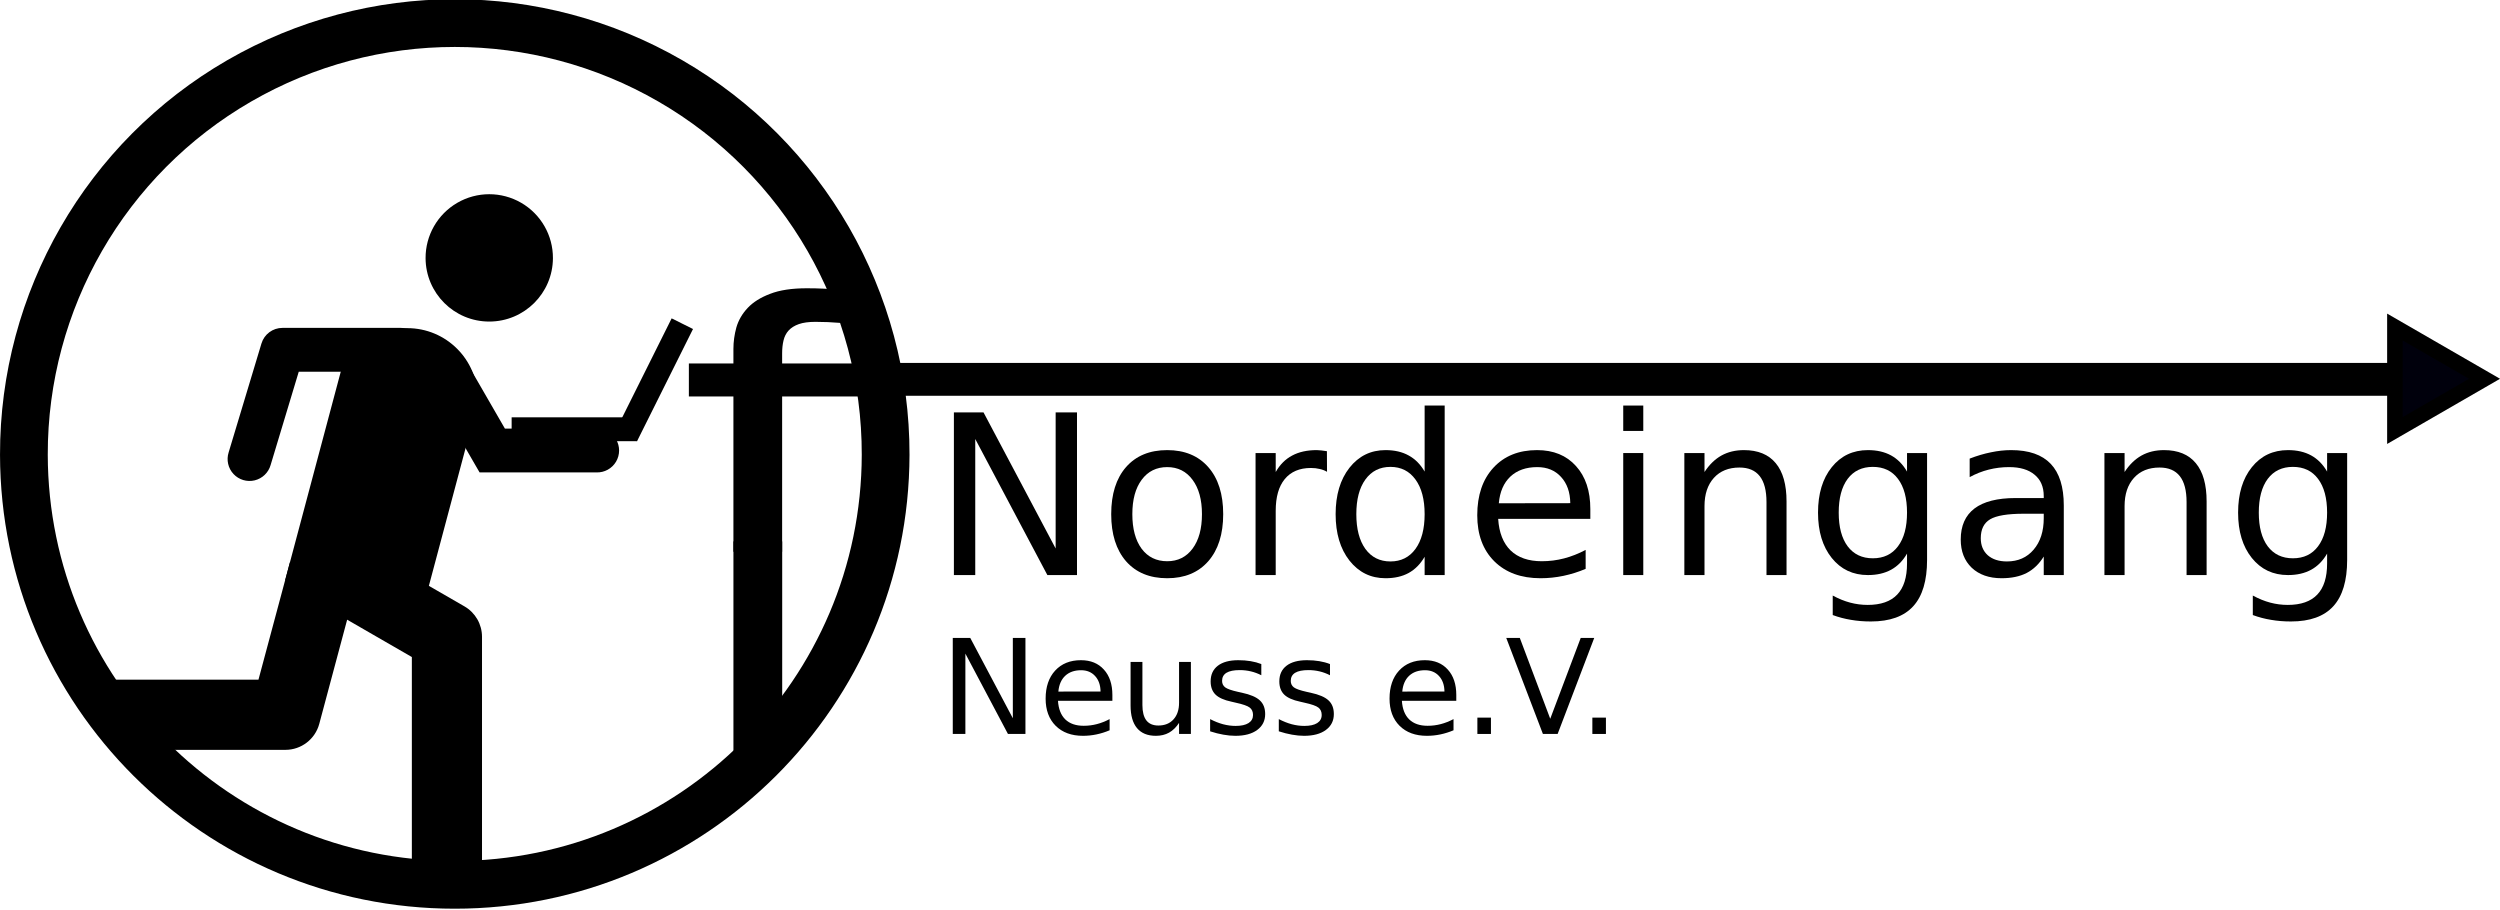
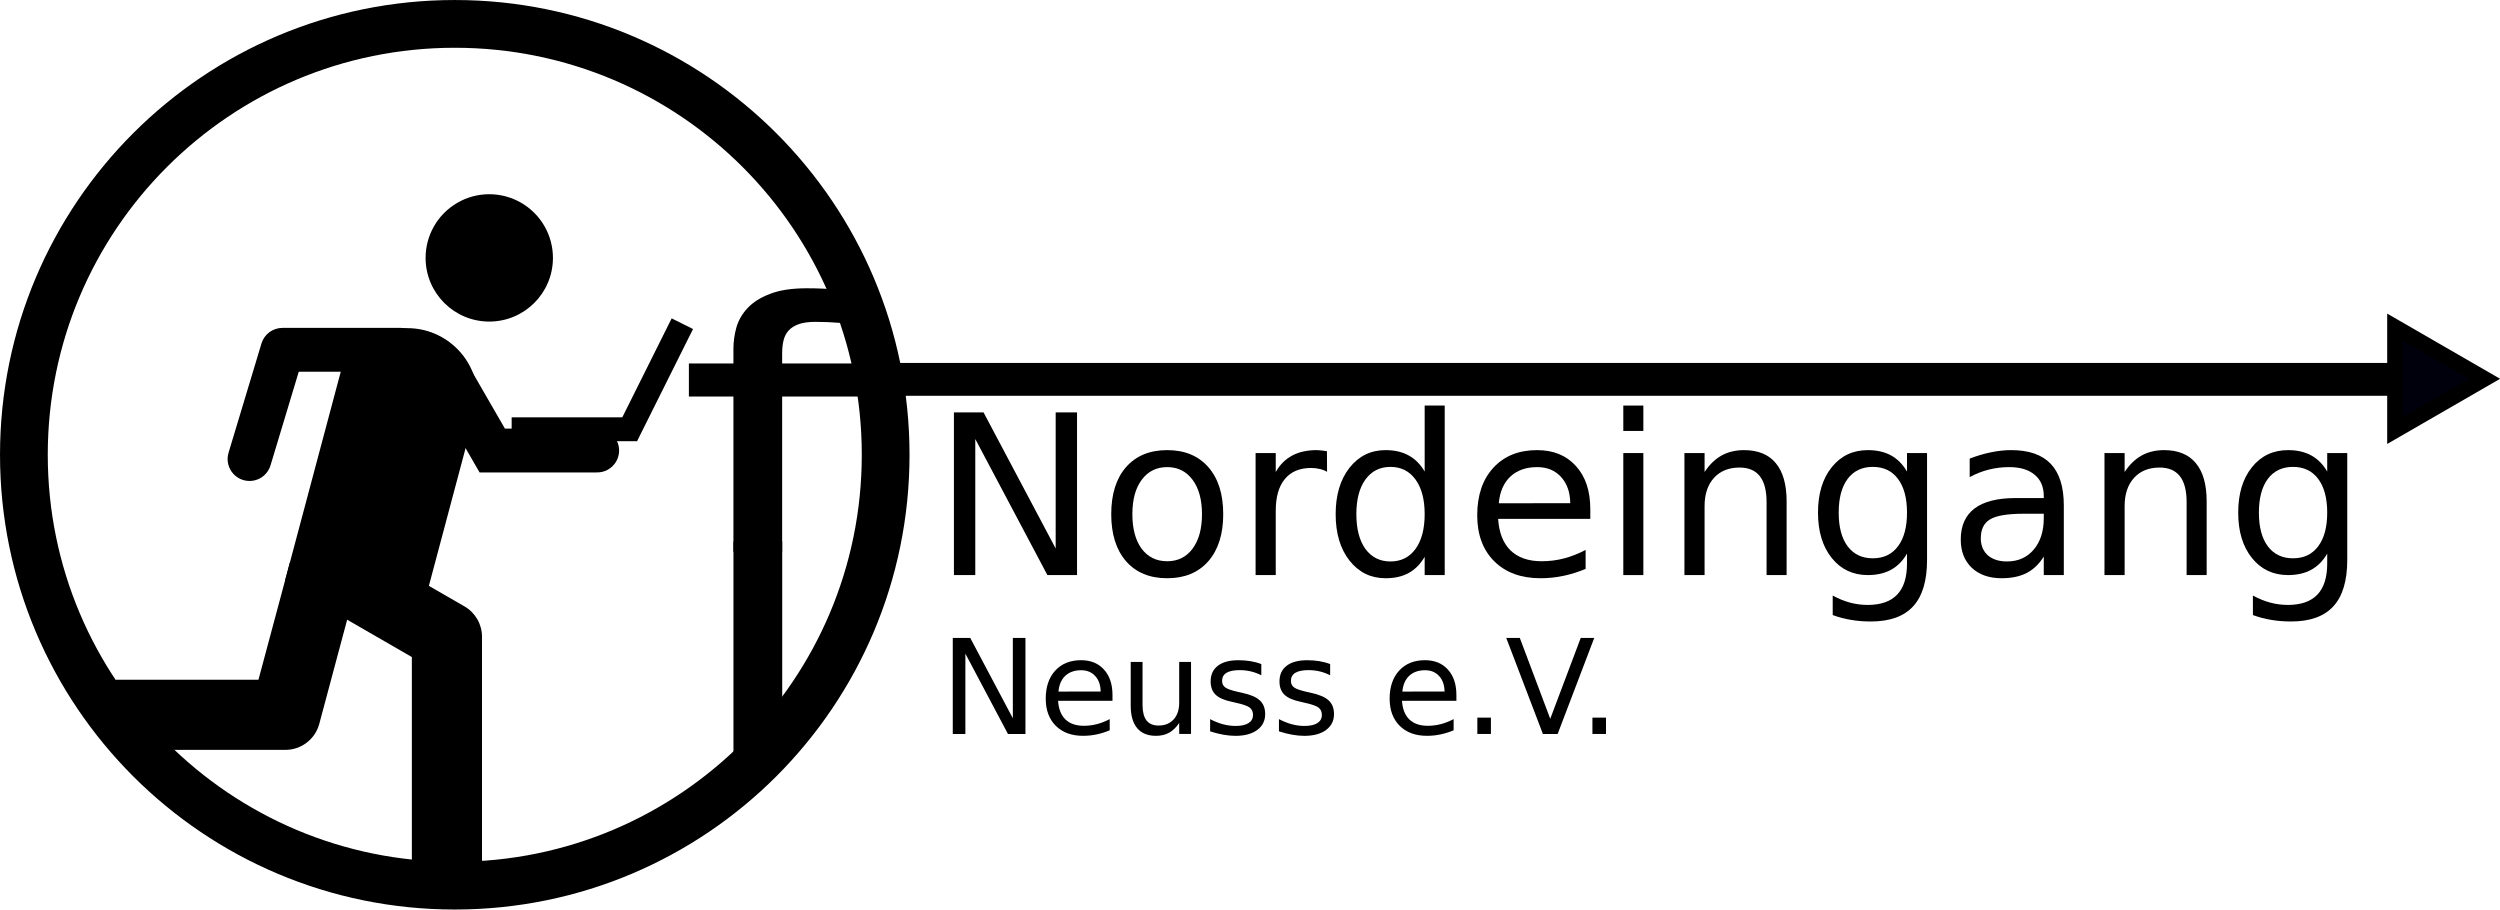
- <svg xmlns="http://www.w3.org/2000/svg" version="1.2" width="1613.537" height="587" id="svg2">
-   <defs id="defs4">
-     <marker refX="0" refY="0" orient="auto" id="TriangleOutL" style="overflow:visible">
-       <path d="m 5.77,0 -8.65,5 0,-10 8.65,5 z" transform="scale(0.8,0.8)" id="path3922" style="fill-rule:evenodd;stroke:#000000;stroke-width:1pt;marker-start:none" />
-     </marker>
-     <marker refX="0" refY="0" orient="auto" id="Torso" style="overflow:visible">
-       <g transform="scale(0.7,0.7)" id="g3992">
-         <path d="m -4.779,-3.24 c 2.35,0.366 5.3,1.938 5.037,3.627 C -0.005,2.078 -2.213,2.618 -4.563,2.252 -6.913,1.886 -8.521,0.752 -8.258,-0.938 -7.995,-2.628 -7.13,-3.605 -4.779,-3.24 z" id="path3994" style="fill:none;stroke:#000000;stroke-width:1.25;marker-start:none;marker-mid:none;marker-end:none" />
-         <path d="M 4.46,0.089 C -2.556,-4.378 5.225,-3.906 -0.848,-8.72" id="path3996" style="fill:none;stroke:#000000;stroke-width:1pt;marker-end:none" />
-         <path d="M 4.93,0.058 C -1.387,1.749 1.803,5.478 -4.945,7.546" id="path3998" style="fill:none;stroke:#000000;stroke-width:1pt;marker-start:none;marker-end:none" />
-         <rect width="2.637" height="2.761" x="-10.392" y="-1.741" transform="matrix(0.527536,-0.849533,0.887668,0.460484,0,0)" id="rect4000" style="fill-rule:evenodd;stroke-width:1pt;marker-end:none" />
-         <rect width="2.733" height="2.861" x="4.959" y="-7.963" transform="matrix(0.671205,-0.741272,0.790802,0.612072,0,0)" id="rect4002" style="fill-rule:evenodd;stroke-width:1pt;marker-end:none" />
-         <path d="m 16.78,-28.685 a 0.607,0.607 0 1 1 -1.215,0 0.607,0.607 0 1 1 1.215,0 z" transform="matrix(0,-1.109517,1.109517,0,25.96648,19.71619)" id="path4004" style="fill:#ff0000;fill-opacity:0.75;fill-rule:evenodd;stroke:#000000;stroke-width:1pt;marker-start:none;marker-end:none" />
-         <path d="m 16.78,-28.685 a 0.607,0.607 0 1 1 -1.215,0 0.607,0.607 0 1 1 1.215,0 z" transform="matrix(0,-1.109517,1.109517,0,26.8245,16.99126)" id="path4006" style="fill:#ff0000;fill-opacity:0.75;fill-rule:evenodd;stroke:#000000;stroke-width:1pt;marker-start:none;marker-end:none" />
-       </g>
-     </marker>
-     <marker refX="0" refY="0" orient="auto" id="SemiCircleOut" style="overflow:visible">
-       <path d="m -2.5,-0.809 c 0,2.76 -2.24,5 -5,5 l 0,-10 c 2.76,0 5,2.24 5,5 z" transform="matrix(0.6,0,0,0.6,4.275296,0.4580676)" id="path3961" style="fill-rule:evenodd;stroke:#000000;stroke-width:1pt;marker-start:none;marker-end:none" />
-     </marker>
-     <marker refX="0" refY="0" orient="auto" id="TriangleOutS" style="overflow:visible">
-       <path d="m 5.77,0 -8.65,5 0,-10 8.65,5 z" transform="scale(0.2,0.2)" id="path3928" style="fill-rule:evenodd;stroke:#000000;stroke-width:1pt;marker-start:none" />
-     </marker>
-     <marker refX="0" refY="0" orient="auto" id="TriangleOutM" style="overflow:visible">
-       <path d="m 5.77,0 -8.65,5 0,-10 8.65,5 z" transform="scale(0.4,0.4)" id="path3925" style="fill-rule:evenodd;stroke:#000000;stroke-width:1pt;marker-start:none" />
-     </marker>
-     <marker refX="0" refY="0" orient="auto" id="Arrow1Send" style="overflow:visible">
-       <path d="M 0,0 5,-5 -12.5,0 5,5 0,0 z" transform="matrix(-0.2,0,0,-0.2,-1.2,0)" id="path3794" style="fill-rule:evenodd;stroke:#000000;stroke-width:1pt;marker-start:none" />
-     </marker>
-     <marker refX="0" refY="0" orient="auto" id="DiamondLend" style="overflow:visible">
-       <path d="M 0,-7.071 -7.071,0 0,7.071 7.071,0 0,-7.071 z" transform="matrix(0.8,0,0,0.8,-5.6,0)" id="path3877" style="fill-rule:evenodd;stroke:#000000;stroke-width:1pt;marker-start:none" />
-     </marker>
-     <marker refX="0" refY="0" orient="auto" id="Arrow2Lend" style="overflow:visible">
-       <path d="M 8.719,4.034 -2.207,0.016 8.719,-4.002 c -1.745,2.372 -1.735,5.617 -6e-7,8.035 z" transform="matrix(-1.1,0,0,-1.1,-1.1,0)" id="path3800" style="font-size:12px;fill-rule:evenodd;stroke-width:0.625;stroke-linejoin:round" />
-     </marker>
-     <marker refX="0" refY="0" orient="auto" id="Arrow1Mend" style="overflow:visible">
-       <path d="M 0,0 5,-5 -12.5,0 5,5 0,0 z" transform="matrix(-0.4,0,0,-0.4,-4,0)" id="path3788" style="fill-rule:evenodd;stroke:#000000;stroke-width:1pt;marker-start:none" />
-     </marker>
-     <marker refX="0" refY="0" orient="auto" id="Arrow2Send" style="overflow:visible">
-       <path d="M 8.719,4.034 -2.207,0.016 8.719,-4.002 c -1.745,2.372 -1.735,5.617 -6e-7,8.035 z" transform="matrix(-0.3,0,0,-0.3,0.69,0)" id="path3812" style="font-size:12px;fill-rule:evenodd;stroke-width:0.625;stroke-linejoin:round" />
-     </marker>
-     <marker refX="0" refY="0" orient="auto" id="Arrow2Mend" style="overflow:visible">
-       <path d="M 8.719,4.034 -2.207,0.016 8.719,-4.002 c -1.745,2.372 -1.735,5.617 -6e-7,8.035 z" transform="scale(-0.6,-0.6)" id="path3806" style="font-size:12px;fill-rule:evenodd;stroke-width:0.625;stroke-linejoin:round" />
-     </marker>
-     <marker refX="0" refY="0" orient="auto" id="CurvyCross" style="overflow:visible">
-       <g transform="scale(0.6,0.6)" id="g3970">
-         <path d="m 4.625,-5.046 c -2.76,0 -5,2.24 -5,5 0,2.76 2.24,5 5,5" id="path3972" style="fill:none;stroke:#000000;stroke-width:1pt;marker-start:none;marker-end:none" />
-         <path d="m -5.413,-5.046 c 2.76,0 5,2.24 5,5 0,2.76 -2.24,5 -5,5" id="path3974" style="fill:none;stroke:#000000;stroke-width:1pt;marker-start:none;marker-end:none" />
-       </g>
-     </marker>
-     <marker refX="0" refY="0" orient="auto" id="Scissors" style="overflow:visible">
-       <path d="M 9.09,-3.606 C 8.12,-4.777 6.37,-4.736 5.062,-4.233 l -8.212,3.078 c -2.388,-1.307 -4.748,-0.933 -4.748,-1.569 0,-0.497 0.457,-0.388 0.388,-1.683 -0.066,-1.243 -1.364,-2.163 -2.59,-2.082 -1.227,-0.007 -2.499,0.933 -2.51,2.23 -0.091,1.306 1.007,2.52 2.307,2.605 1.522,0.227 4.218,-0.696 5.483,1.571 -0.942,1.738 -2.614,1.743 -4.126,1.656 -1.255,-0.072 -2.762,0.287 -3.361,1.521 -0.578,1.182 -0.011,2.865 1.317,3.226 1.34,0.492 3.181,-0.13 3.499,-1.671 0.246,-1.188 -0.595,-1.746 -0.273,-2.177 0.244,-0.325 1.791,-0.137 4.547,-1.375 L 5.676,4.233 C 6.8,4.547 8.173,4.536 9.168,3.431 L -0.052,-0.054 9.09,-3.606 z m -18.308,-1.901 c 1.295,0.723 1.189,2.684 -0.156,3.063 -1.217,0.424 -2.771,-0.759 -2.383,-2.077 0.227,-1.082 1.653,-1.481 2.54,-0.986 z m 0.056,8.017 c 1.351,0.499 1.121,2.784 -0.252,3.092 -0.911,0.316 -2.214,-0.139 -2.306,-1.212 -0.178,-1.305 1.356,-2.484 2.558,-1.879 z" id="schere" style="marker-start:none" />
-     </marker>
-     <marker refX="0" refY="0" orient="auto" id="DotL" style="overflow:visible">
-       <path d="m -2.5,-1 c 0,2.76 -2.24,5 -5,5 -2.76,0 -5,-2.24 -5,-5 0,-2.76 2.24,-5 5,-5 2.76,0 5,2.24 5,5 z" transform="matrix(0.8,0,0,0.8,5.92,0.8)" id="path3841" style="fill-rule:evenodd;stroke:#000000;stroke-width:1pt;marker-start:none;marker-end:none" />
-     </marker>
-     <marker refX="0" refY="0" orient="auto" id="Arrow1Lend" style="overflow:visible">
-       <path d="M 0,0 5,-5 -12.5,0 5,5 0,0 z" transform="matrix(-0.8,0,0,-0.8,-10,0)" id="path3782" style="fill-rule:evenodd;stroke:#000000;stroke-width:1pt;marker-start:none" />
-     </marker>
-     <marker refX="0" refY="0" orient="auto" id="Tail" style="overflow:visible">
-       <g transform="scale(-1.2,-1.2)" id="g3815">
-         <path d="M -3.805,-3.959 0.544,0" id="path3817" style="fill:none;stroke:#000000;stroke-width:0.8;stroke-linecap:round;marker-start:none;marker-end:none" />
-         <path d="M -1.287,-3.959 3.062,0" id="path3819" style="fill:none;stroke:#000000;stroke-width:0.8;stroke-linecap:round;marker-start:none;marker-end:none" />
-         <path d="M 1.305,-3.959 5.654,0" id="path3821" style="fill:none;stroke:#000000;stroke-width:0.8;stroke-linecap:round;marker-start:none;marker-end:none" />
-         <path d="M -3.805,4.178 0.544,0.22" id="path3823" style="fill:none;stroke:#000000;stroke-width:0.8;stroke-linecap:round;marker-start:none;marker-end:none" />
-         <path d="M -1.287,4.178 3.062,0.22" id="path3825" style="fill:none;stroke:#000000;stroke-width:0.8;stroke-linecap:round;marker-start:none;marker-end:none" />
-         <path d="M 1.305,4.178 5.654,0.22" id="path3827" style="fill:none;stroke:#000000;stroke-width:0.8;stroke-linecap:round;marker-start:none;marker-end:none" />
-       </g>
-     </marker>
-     <marker refX="0" refY="0" orient="auto" id="Arrow1Lstart" style="overflow:visible">
-       <path d="M 0,0 5,-5 -12.5,0 5,5 0,0 z" transform="matrix(0.8,0,0,0.8,10,0)" id="path3779" style="fill-rule:evenodd;stroke:#000000;stroke-width:1pt;marker-start:none" />
-     </marker>
-   </defs>
-   <path d="m -355.25,-376.781 a 0,0 0 0 0 0,0 0,0 0 0 0 0,0 z" id="path5430" style="fill:none;stroke:#000000;stroke-width:0;stroke-linecap:butt;stroke-linejoin:round;stroke-miterlimit:4;stroke-opacity:0.937;stroke-dasharray:none;stroke-dashoffset:0" />
-   <path d="m 571.601,293.514 a 278.091,278.091 0 0 1 -556.181,0 278.091,278.091 0 1 1 556.181,0 z" id="path2985" style="fill:#ff0000;fill-opacity:0;fill-rule:evenodd;stroke:#000000;stroke-width:30.817;stroke-linecap:butt;stroke-linejoin:miter;stroke-miterlimit:4;stroke-opacity:1;stroke-dasharray:none;marker-start:none;marker-mid:none;marker-end:none" />
-   <a transform="translate(-31.06013,-125.7864)" id="a3798">
-     <g transform="translate(318.0883,9.17357)" id="flowRoot3787" style="font-size:40px;font-style:normal;font-variant:normal;font-weight:bold;font-stretch:normal;line-height:125%;letter-spacing:0px;word-spacing:0px;fill:#000000;fill-opacity:1;stroke:none;font-family:Liberation Mono;-inkscape-font-specification:Liberation Mono Bold">
-       <path d="m 217.772,372.518 0,100.176 -31.445,0 0,-100.176 -28.75,0 0,-21.338 28.75,0 0,-9.321 c -4e-5,-4.642 0.636,-9.284 1.909,-13.926 1.348,-4.642 3.781,-8.834 7.3,-12.578 3.519,-3.743 8.348,-6.776 14.487,-9.097 6.139,-2.396 14.038,-3.594 23.696,-3.594 7.637,1.7e-4 14.525,0.337 20.664,1.011 6.214,0.674 11.567,1.385 16.06,2.134 l 0,20.664 c -4.717,-0.599 -9.771,-1.085 -15.161,-1.46 -5.316,-0.449 -10.669,-0.674 -16.06,-0.674 -4.343,1.5e-4 -7.899,0.487 -10.669,1.46 -2.77,0.973 -4.979,2.359 -6.626,4.155 -1.572,1.722 -2.658,3.856 -3.257,6.401 -0.599,2.471 -0.899,5.278 -0.898,8.423 l 0,6.401 49.751,0 0,21.338 -49.751,0" id="path3218" style="font-size:230px;font-family:Liberation Mono;-inkscape-font-specification:Liberation Mono Bold" />
+ <svg xmlns="http://www.w3.org/2000/svg" version="1.2" viewBox="0 0 1613.5 587">
+   <defs />
+   <path d="m-355.25-376.78z" stroke-miterlimit="4" stroke-width="0" fill="none" />
+   <path stroke-linejoin="miter" style="marker-end:none;marker-start:none;marker-mid:none;" d="m571.6,293.51a278.09,278.09,0,0,1,-556.18,0,278.09,278.09,0,1,1,556.18,0z" fill-opacity="0" stroke="#000" stroke-linecap="butt" stroke-miterlimit="4" stroke-dasharray="none" stroke-width="30.817" />
+   <a transform="translate(-31.06013,-125.7864)">
+     <g style="letter-spacing:0px;word-spacing:0px;" font-weight="bold" transform="translate(318.0883,9.17357)" font-stretch="normal" line-height="125%" font-size="40px" font-variant="normal" font-family="Liberation Mono" font-style="normal" fill="#000">
+       <path d="m217.77,372.52,0,100.18-31.445,0,0-100.18-28.75,0,0-21.338,28.75,0,0-9.321c-0-4.642,0.636-9.284,1.909-13.926,1.348-4.642,3.781-8.835,7.3-12.578,3.519-3.743,8.348-6.776,14.487-9.097,6.139-2.396,14.038-3.594,23.696-3.594,7.637,0,14.525,0.337,20.664,1.011,6.214,0.674,11.567,1.385,16.06,2.134v20.664c-4.717-0.599-9.771-1.085-15.161-1.46-5.316-0.449-10.669-0.674-16.06-0.674-4.343,0-7.899,0.487-10.669,1.46-2.77,0.973-4.979,2.359-6.626,4.155-1.572,1.722-2.658,3.856-3.257,6.401-0.599,2.471-0.899,5.279-0.898,8.423v6.401h49.751v21.338h-49.751" />
    </g>
  </a>
-   <path d="m 489.106,349.43 0,136.429" id="path3804" style="fill:none;stroke:#000000;stroke-width:31.472;stroke-linecap:butt;stroke-linejoin:miter;stroke-miterlimit:4;stroke-opacity:1;stroke-dasharray:none" />
-   <path d="m 287.156,224.656 a 14.149,14.149 0 0 0 -11.594,21.375 l 29.875,51.812 4.094,7.062 8.156,0 67.25,0 a 14.149,14.149 0 1 0 0,-28.281 l -59.062,0 -25.812,-44.719 a 14.149,14.149 0 0 0 -12.906,-7.25 z" id="path4894" style="font-size:medium;font-style:normal;font-variant:normal;font-weight:normal;font-stretch:normal;text-indent:0;text-align:start;text-decoration:none;line-height:normal;letter-spacing:normal;word-spacing:normal;text-transform:none;direction:ltr;block-progression:tb;writing-mode:lr-tb;text-anchor:start;baseline-shift:baseline;color:#000000;fill:#000000;fill-opacity:1;stroke:none;stroke-width:28.296;marker:none;visibility:visible;display:inline;overflow:visible;enable-background:accumulate;font-family:Sans;-inkscape-font-specification:Sans" />
-   <path d="M 182.312,211.625 A 14.149,14.149 0 0 0 168.75,221.688 L 147.562,292 a 14.149,14.149 0 1 0 27.094,8.156 l 18.156,-60.219 65.781,0 a 14.156,14.156 0 0 0 0,-28.312 l -76.281,0 z" id="path4896" style="font-size:medium;font-style:normal;font-variant:normal;font-weight:normal;font-stretch:normal;text-indent:0;text-align:start;text-decoration:none;line-height:normal;letter-spacing:normal;word-spacing:normal;text-transform:none;direction:ltr;block-progression:tb;writing-mode:lr-tb;text-anchor:start;baseline-shift:baseline;color:#000000;fill:#000000;fill-opacity:1;stroke:none;stroke-width:28.296;marker:none;visibility:visible;display:inline;overflow:visible;enable-background:accumulate;font-family:Sans;-inkscape-font-specification:Sans" />
-   <path d="m 187.094,363 -5.844,21.844 -14.438,53.844 -69.469,0 -22.625,0 0,45.281 22.625,0 86.844,0 a 22.639,22.639 0 0 0 21.875,-16.781 l 18.906,-70.625 5.875,-21.844 L 187.094,363 z" id="path5406" style="font-size:medium;font-style:normal;font-variant:normal;font-weight:normal;font-stretch:normal;text-indent:0;text-align:start;text-decoration:none;line-height:normal;letter-spacing:normal;word-spacing:normal;text-transform:none;direction:ltr;block-progression:tb;writing-mode:lr-tb;text-anchor:start;baseline-shift:baseline;color:#000000;fill:#000000;fill-opacity:1;stroke:none;stroke-width:45.274;marker:none;visibility:visible;display:inline;overflow:visible;enable-background:accumulate;font-family:Sans;-inkscape-font-specification:Sans" />
-   <path d="m 236.094,354.625 -22.625,39.219 52.344,30.219 0,136.781 45.281,0 0,-149.844 a 22.639,22.639 0 0 0 -11.312,-19.625 l -63.688,-36.75 z" id="path5410" style="font-size:medium;font-style:normal;font-variant:normal;font-weight:normal;font-stretch:normal;text-indent:0;text-align:start;text-decoration:none;line-height:normal;letter-spacing:normal;word-spacing:normal;text-transform:none;direction:ltr;block-progression:tb;writing-mode:lr-tb;text-anchor:start;baseline-shift:baseline;color:#000000;fill:#000000;fill-opacity:1;stroke:none;stroke-width:45.274;marker:none;visibility:visible;display:inline;overflow:visible;enable-background:accumulate;font-family:Sans;-inkscape-font-specification:Sans" />
-   <path d="m 308.36,257.262 a 45.476,45.476 0 0 1 -90.952,0 45.476,45.476 0 1 1 90.952,0 z" id="path5434" style="fill:#000000;fill-opacity:1;fill-rule:nonzero;stroke:none" />
-   <path d="m 220.344,238.344 -36.25,135.969 87.5,23.344 36.25,-136 -87.5,-23.312 z" id="path5438" style="font-size:medium;font-style:normal;font-variant:normal;font-weight:normal;font-stretch:normal;text-indent:0;text-align:start;text-decoration:none;line-height:normal;letter-spacing:normal;word-spacing:normal;text-transform:none;direction:ltr;block-progression:tb;writing-mode:lr-tb;text-anchor:start;baseline-shift:baseline;color:#000000;fill:#000000;fill-opacity:1;stroke:none;stroke-width:90.547;marker:none;visibility:visible;display:inline;overflow:visible;enable-background:accumulate;font-family:Sans;-inkscape-font-specification:Sans" />
-   <path d="m 356.868,166.648 a 41.097,41.097 0 0 1 -82.193,0 41.097,41.097 0 1 1 82.193,0 z" id="path5440" style="fill:#000000;fill-opacity:1;fill-rule:nonzero;stroke:none" />
-   <path d="m 330.219,284.75 0,-7 0,-1.406 0,-7 7,0 66.938,0 7,0 0,7 0,1.406 0,7 -7,0 -66.938,0 -7,0 z" id="rect2998" style="font-size:medium;font-style:normal;font-variant:normal;font-weight:normal;font-stretch:normal;text-indent:0;text-align:start;text-decoration:none;line-height:normal;letter-spacing:normal;word-spacing:normal;text-transform:none;direction:ltr;block-progression:tb;writing-mode:lr-tb;text-anchor:start;baseline-shift:baseline;color:#000000;fill:#000000;fill-opacity:1;stroke:none;stroke-width:13.992;marker:none;visibility:visible;display:inline;overflow:visible;enable-background:accumulate;font-family:Sans;-inkscape-font-specification:Sans" />
-   <path d="m 411.149,284.777 -6.236,-3.111 -1.286,-0.642 -6.264,-3.125 3.125,-6.264 29.878,-59.899 3.125,-6.264 6.264,3.125 1.286,0.642 6.236,3.111 -3.125,6.264 -29.878,59.899 -3.125,6.264 z" id="rect2998-2" style="font-size:medium;font-style:normal;font-variant:normal;font-weight:normal;font-stretch:normal;text-indent:0;text-align:start;text-decoration:none;line-height:normal;letter-spacing:normal;word-spacing:normal;text-transform:none;direction:ltr;block-progression:tb;writing-mode:lr-tb;text-anchor:start;baseline-shift:baseline;color:#000000;fill:#000000;fill-opacity:1;stroke:none;stroke-width:13.992;marker:none;visibility:visible;display:inline;overflow:visible;enable-background:accumulate;font-family:Sans;-inkscape-font-specification:Sans" />
-   <g transform="translate(-36.31817,-193.3141)" id="flowRoot3945" style="font-size:144px;font-style:normal;font-weight:normal;line-height:125%;letter-spacing:0px;word-spacing:0px;fill:#000000;fill-opacity:1;stroke:none;font-family:Sans">
-     <path d="m 651.977,459.493 19.125,0 46.547,87.82 0,-87.82 13.781,0 0,104.977 -19.125,0 -46.547,-87.82 0,87.82 -13.781,0 0,-104.977" id="path3081" />
-     <path d="m 789.648,494.79 c -6.938,7e-5 -12.422,2.719 -16.453,8.156 -4.031,5.391 -6.047,12.797 -6.047,22.219 -2e-5,9.422 1.992,16.852 5.977,22.289 4.031,5.391 9.539,8.086 16.523,8.086 6.891,1e-5 12.351,-2.719 16.383,-8.156 4.031,-5.437 6.047,-12.844 6.047,-22.219 -6e-5,-9.328 -2.016,-16.711 -6.047,-22.148 -4.031,-5.484 -9.492,-8.226 -16.383,-8.227 m 0,-10.969 c 11.25,8e-5 20.086,3.656 26.508,10.969 6.422,7.313 9.633,17.438 9.633,30.375 -8e-5,12.891 -3.211,23.016 -9.633,30.375 -6.422,7.312 -15.258,10.969 -26.508,10.969 -11.297,0 -20.156,-3.656 -26.578,-10.969 -6.375,-7.359 -9.563,-17.484 -9.562,-30.375 -10e-6,-12.937 3.187,-23.062 9.562,-30.375 6.422,-7.312 15.281,-10.969 26.578,-10.969" id="path3083" />
-     <path d="m 892.797,497.813 c -1.453,-0.844 -3.047,-1.453 -4.781,-1.828 -1.688,-0.422 -3.563,-0.633 -5.625,-0.633 -7.313,7e-5 -12.938,2.391 -16.875,7.172 -3.891,4.734 -5.836,11.555 -5.836,20.461 l 0,41.484 -13.008,0 0,-78.75 13.008,0 0,12.234 c 2.719,-4.781 6.258,-8.32 10.617,-10.617 4.359,-2.344 9.656,-3.516 15.891,-3.516 0.891,8e-5 1.875,0.07 2.953,0.211 1.078,0.094 2.273,0.258 3.586,0.492 l 0.07,13.289" id="path3085" />
-     <path d="m 955.797,497.673 0,-42.609 12.938,0 0,109.406 -12.938,0 0,-11.812 c -2.719,4.688 -6.164,8.18 -10.336,10.477 -4.125,2.25 -9.094,3.375 -14.906,3.375 -9.516,0 -17.273,-3.797 -23.273,-11.391 -5.953,-7.594 -8.93,-17.578 -8.93,-29.953 -10e-6,-12.375 2.977,-22.359 8.93,-29.953 6,-7.594 13.758,-11.391 23.273,-11.391 5.812,8e-5 10.781,1.149 14.906,3.445 4.172,2.25 7.617,5.719 10.336,10.406 m -44.086,27.492 c -2e-5,9.516 1.945,16.992 5.836,22.43 3.937,5.391 9.328,8.086 16.172,8.086 6.844,10e-6 12.234,-2.695 16.172,-8.086 3.937,-5.437 5.906,-12.914 5.906,-22.43 -6e-5,-9.516 -1.969,-16.969 -5.906,-22.359 -3.938,-5.437 -9.328,-8.156 -16.172,-8.156 -6.844,7e-5 -12.234,2.719 -16.172,8.156 -3.891,5.391 -5.836,12.844 -5.836,22.359" id="path3087" />
-     <path d="m 1062.742,521.86 0,6.328 -59.484,0 c 0.562,8.906 3.234,15.703 8.016,20.391 4.828,4.641 11.531,6.961 20.109,6.961 4.969,1e-5 9.773,-0.609 14.414,-1.828 4.687,-1.219 9.328,-3.047 13.922,-5.484 l 0,12.234 c -4.641,1.969 -9.399,3.469 -14.274,4.5 -4.875,1.031 -9.82,1.547 -14.836,1.547 -12.563,0 -22.523,-3.656 -29.883,-10.969 -7.313,-7.312 -10.969,-17.203 -10.969,-29.672 -10e-6,-12.891 3.469,-23.109 10.406,-30.656 6.984,-7.594 16.383,-11.391 28.195,-11.391 10.594,8e-5 18.961,3.422 25.102,10.266 6.188,6.797 9.281,16.055 9.281,27.773 m -12.938,-3.797 c -0.094,-7.078 -2.086,-12.726 -5.977,-16.945 -3.844,-4.219 -8.953,-6.328 -15.328,-6.328 -7.219,7e-5 -13.008,2.039 -17.367,6.117 -4.312,4.078 -6.797,9.82 -7.453,17.227 l 46.125,-0.07" id="path3089" />
-     <path d="m 1083.977,485.719 12.938,0 0,78.75 -12.938,0 0,-78.75 m 0,-30.656 12.938,0 0,16.383 -12.938,0 0,-16.383" id="path3091" />
-     <path d="m 1189.375,516.938 0,47.531 -12.938,0 0,-47.109 c -10e-5,-7.453 -1.453,-13.031 -4.359,-16.734 -2.906,-3.703 -7.266,-5.555 -13.078,-5.555 -6.984,7e-5 -12.492,2.227 -16.523,6.68 -4.031,4.453 -6.047,10.523 -6.047,18.211 l 0,44.508 -13.008,0 0,-78.75 13.008,0 0,12.234 c 3.094,-4.734 6.726,-8.273 10.898,-10.617 4.219,-2.344 9.07,-3.516 14.555,-3.516 9.047,8e-5 15.891,2.813 20.531,8.438 4.641,5.578 6.961,13.805 6.961,24.68" id="path3093" />
-     <path d="m 1267.141,524.18 c 0,-9.375 -1.945,-16.641 -5.836,-21.797 -3.844,-5.156 -9.258,-7.734 -16.242,-7.734 -6.938,7e-5 -12.352,2.578 -16.242,7.734 -3.844,5.156 -5.766,12.422 -5.766,21.797 0,9.328 1.922,16.57 5.766,21.727 3.891,5.156 9.305,7.734 16.242,7.734 6.984,2e-5 12.398,-2.578 16.242,-7.734 3.89,-5.156 5.836,-12.398 5.836,-21.727 m 12.938,30.516 c -10e-5,13.406 -2.977,23.367 -8.93,29.883 -5.953,6.562 -15.07,9.844 -27.352,9.844 -4.547,-3e-5 -8.836,-0.352 -12.867,-1.055 -4.031,-0.656 -7.945,-1.688 -11.742,-3.094 l 0,-12.586 c 3.797,2.062 7.547,3.586 11.25,4.57 3.703,0.984 7.476,1.477 11.32,1.477 8.484,-2e-5 14.836,-2.227 19.055,-6.68 4.219,-4.406 6.328,-11.086 6.328,-20.039 l 0,-6.398 c -2.672,4.641 -6.094,8.109 -10.266,10.406 -4.172,2.297 -9.164,3.445 -14.977,3.445 -9.656,0 -17.438,-3.68 -23.344,-11.039 -5.906,-7.359 -8.859,-17.109 -8.859,-29.25 0,-12.187 2.953,-21.961 8.859,-29.32 5.906,-7.359 13.688,-11.039 23.344,-11.039 5.812,8e-5 10.805,1.149 14.977,3.445 4.172,2.297 7.594,5.766 10.266,10.406 l 0,-11.953 12.938,0 0,68.977" id="path3095" />
-     <path d="m 1342.516,524.883 c -10.453,4e-5 -17.695,1.195 -21.727,3.586 -4.031,2.391 -6.047,6.469 -6.047,12.234 0,4.594 1.5,8.25 4.5,10.969 3.047,2.672 7.172,4.008 12.375,4.008 7.172,10e-6 12.914,-2.531 17.227,-7.594 4.359,-5.109 6.539,-11.883 6.539,-20.32 l 0,-2.883 -12.867,0 m 25.805,-5.344 0,44.93 -12.938,0 0,-11.953 c -2.953,4.781 -6.633,8.32 -11.039,10.617 -4.406,2.25 -9.797,3.375 -16.172,3.375 -8.063,0 -14.484,-2.25 -19.266,-6.75 -4.734,-4.547 -7.102,-10.617 -7.102,-18.211 0,-8.859 2.953,-15.539 8.859,-20.039 5.953,-4.5 14.812,-6.75 26.578,-6.75 l 18.141,0 0,-1.266 c 0,-5.953 -1.969,-10.547 -5.906,-13.781 -3.891,-3.281 -9.375,-4.922 -16.453,-4.922 -4.5,7e-5 -8.883,0.539 -13.148,1.617 -4.266,1.078 -8.367,2.695 -12.305,4.852 l 0,-11.953 c 4.734,-1.828 9.328,-3.187 13.781,-4.078 4.453,-0.937 8.789,-1.406 13.008,-1.406 11.39,8e-5 19.898,2.953 25.523,8.859 5.625,5.906 8.437,14.859 8.438,26.859" id="path3097" />
-     <path d="m 1460.5,516.938 0,47.531 -12.938,0 0,-47.109 c -10e-5,-7.453 -1.453,-13.031 -4.359,-16.734 -2.906,-3.703 -7.266,-5.555 -13.078,-5.555 -6.984,7e-5 -12.492,2.227 -16.523,6.68 -4.031,4.453 -6.047,10.523 -6.047,18.211 l 0,44.508 -13.008,0 0,-78.75 13.008,0 0,12.234 c 3.094,-4.734 6.726,-8.273 10.898,-10.617 4.219,-2.344 9.07,-3.516 14.555,-3.516 9.047,8e-5 15.891,2.813 20.531,8.438 4.641,5.578 6.961,13.805 6.961,24.68" id="path3099" />
-     <path d="m 1538.266,524.18 c 0,-9.375 -1.945,-16.641 -5.836,-21.797 -3.844,-5.156 -9.258,-7.734 -16.242,-7.734 -6.938,7e-5 -12.352,2.578 -16.242,7.734 -3.844,5.156 -5.766,12.422 -5.766,21.797 0,9.328 1.922,16.57 5.766,21.727 3.891,5.156 9.305,7.734 16.242,7.734 6.984,2e-5 12.398,-2.578 16.242,-7.734 3.89,-5.156 5.836,-12.398 5.836,-21.727 m 12.938,30.516 c -10e-5,13.406 -2.977,23.367 -8.93,29.883 -5.953,6.562 -15.07,9.844 -27.352,9.844 -4.547,-3e-5 -8.836,-0.352 -12.867,-1.055 -4.031,-0.656 -7.945,-1.688 -11.742,-3.094 l 0,-12.586 c 3.797,2.062 7.547,3.586 11.25,4.57 3.703,0.984 7.476,1.477 11.32,1.477 8.484,-2e-5 14.836,-2.227 19.055,-6.68 4.219,-4.406 6.328,-11.086 6.328,-20.039 l 0,-6.398 c -2.672,4.641 -6.094,8.109 -10.266,10.406 -4.172,2.297 -9.164,3.445 -14.977,3.445 -9.656,0 -17.438,-3.68 -23.344,-11.039 -5.906,-7.359 -8.859,-17.109 -8.859,-29.25 0,-12.187 2.953,-21.961 8.859,-29.32 5.906,-7.359 13.688,-11.039 23.344,-11.039 5.812,8e-5 10.805,1.149 14.977,3.445 4.172,2.297 7.594,5.766 10.266,10.406 l 0,-11.953 12.938,0 0,68.977" id="path3101" />
+   <path stroke-linejoin="miter" d="m489.11,349.43,0,136.43" stroke="#000" stroke-linecap="butt" stroke-miterlimit="4" stroke-dasharray="none" stroke-width="31.472" fill="none" />
+   <path style="baseline-shift:baseline;block-progression:tb;color:#000000;direction:ltr;text-indent:0;text-align:start;enable-background:accumulate;text-transform:none;" fill="#000" d="m287.16,224.66a14.149,14.149,0,0,0,-11.594,21.375l29.875,51.812,4.094,7.062h8.156,67.25a14.149,14.149,0,1,0,0,-28.281h-59.062l-25.812-44.719a14.149,14.149,0,0,0,-12.906,-7.25z" />
+   <path style="baseline-shift:baseline;block-progression:tb;color:#000000;direction:ltr;text-indent:0;text-align:start;enable-background:accumulate;text-transform:none;" fill="#000" d="M182.31,211.62a14.149,14.149,0,0,0,-13.56,10.07l-21.19,70.31a14.149,14.149,0,1,0,27.094,8.156l18.156-60.219h65.781a14.156,14.156,0,0,0,0,-28.312h-76.281z" />
+   <path style="baseline-shift:baseline;block-progression:tb;color:#000000;direction:ltr;text-indent:0;text-align:start;enable-background:accumulate;text-transform:none;" fill="#000" d="m187.09,363-5.844,21.844-14.438,53.844-69.469,0-22.625,0,0,45.281,22.625,0,86.844,0a22.639,22.639,0,0,0,21.875,-16.781l18.906-70.625,5.875-21.844-43.75-11.72z" />
+   <path style="baseline-shift:baseline;block-progression:tb;color:#000000;direction:ltr;text-indent:0;text-align:start;enable-background:accumulate;text-transform:none;" fill="#000" d="m236.09,354.62-22.625,39.219,52.344,30.219,0,136.78,45.281,0,0-149.84a22.639,22.639,0,0,0,-11.312,-19.625l-63.688-36.75z" />
+   <path fill-rule="nonzero" fill="#000" d="m308.36,257.26a45.476,45.476,0,0,1,-90.952,0,45.476,45.476,0,1,1,90.952,0z" />
+   <path style="baseline-shift:baseline;block-progression:tb;color:#000000;direction:ltr;text-indent:0;text-align:start;enable-background:accumulate;text-transform:none;" fill="#000" d="m220.34,238.34-36.25,135.97,87.5,23.344,36.25-136-87.5-23.312z" />
+   <path fill-rule="nonzero" fill="#000" d="m356.87,166.65a41.097,41.097,0,0,1,-82.193,0,41.097,41.097,0,1,1,82.193,0z" />
+   <path style="baseline-shift:baseline;block-progression:tb;color:#000000;direction:ltr;text-indent:0;text-align:start;enable-background:accumulate;text-transform:none;" fill="#000" d="m330.22,284.75,0-7,0-1.406,0-7,7,0,66.938,0,7,0,0,7,0,1.406,0,7-7,0-66.938,0-7,0z" />
+   <path style="baseline-shift:baseline;block-progression:tb;color:#000000;direction:ltr;text-indent:0;text-align:start;enable-background:accumulate;text-transform:none;" fill="#000" d="m411.15,284.78-6.236-3.111-1.286-0.642-6.264-3.124,3.124-6.264,29.878-59.899,3.124-6.264,6.264,3.124,1.286,0.642,6.236,3.111-3.124,6.264-29.878,59.899-3.124,6.264z" />
+   <g style="letter-spacing:0px;word-spacing:0px;" font-weight="normal" transform="translate(-36.31817,-193.3141)" font-size="144px" font-style="normal" font-family="Sans" line-height="125%" fill="#000">
+     <path d="m651.98,459.49,19.125,0,46.547,87.82,0-87.82,13.781,0,0,104.98-19.125,0-46.547-87.82,0,87.82-13.781,0,0-104.98" />
+     <path d="m789.65,494.79c-6.938,0-12.422,2.719-16.453,8.156-4.031,5.391-6.047,12.797-6.047,22.219-0,9.422,1.992,16.852,5.977,22.289,4.031,5.391,9.539,8.086,16.523,8.086,6.891,0,12.352-2.719,16.383-8.156,4.031-5.438,6.047-12.844,6.047-22.219-0-9.328-2.016-16.711-6.047-22.148-4.031-5.484-9.492-8.226-16.383-8.227m0-10.969c11.25,0,20.086,3.656,26.508,10.969,6.422,7.313,9.633,17.438,9.633,30.375-0,12.891-3.211,23.016-9.633,30.375-6.422,7.312-15.258,10.969-26.508,10.969-11.297,0-20.156-3.656-26.578-10.969-6.375-7.359-9.562-17.484-9.562-30.375-0-12.937,3.188-23.062,9.562-30.375,6.422-7.312,15.281-10.969,26.578-10.969" />
+     <path d="m892.8,497.81c-1.453-0.844-3.047-1.453-4.781-1.828-1.688-0.422-3.563-0.633-5.625-0.633-7.312,0-12.938,2.391-16.875,7.172-3.891,4.734-5.836,11.555-5.836,20.461v41.484h-13.008v-78.75h13.008v12.234c2.719-4.781,6.258-8.32,10.617-10.617,4.359-2.344,9.656-3.516,15.891-3.516,0.891,0,1.875,0.07,2.953,0.211,1.078,0.094,2.273,0.258,3.586,0.492l0.07,13.289" />
+     <path d="m955.8,497.67,0-42.609,12.938,0,0,109.41-12.938,0,0-11.812c-2.719,4.688-6.164,8.18-10.336,10.477-4.125,2.25-9.094,3.375-14.906,3.375-9.516,0-17.273-3.797-23.273-11.391-5.953-7.594-8.93-17.578-8.93-29.953-0-12.375,2.977-22.359,8.93-29.953,6-7.594,13.758-11.391,23.273-11.391,5.812,0,10.781,1.149,14.906,3.445,4.172,2.25,7.617,5.719,10.336,10.406m-44.086,27.492c-0,9.516,1.945,16.992,5.836,22.43,3.938,5.391,9.328,8.086,16.172,8.086,6.844,0,12.234-2.695,16.172-8.086,3.937-5.438,5.906-12.914,5.906-22.43-0-9.516-1.969-16.969-5.906-22.359-3.938-5.437-9.328-8.156-16.172-8.156-6.844,0-12.234,2.719-16.172,8.156-3.891,5.391-5.836,12.844-5.836,22.359" />
+     <path d="m1062.7,521.86,0,6.328-59.484,0c0.562,8.906,3.234,15.703,8.016,20.391,4.828,4.641,11.531,6.961,20.109,6.961,4.969,0,9.773-0.609,14.414-1.828,4.687-1.219,9.328-3.047,13.922-5.484v12.234c-4.641,1.969-9.399,3.469-14.274,4.5-4.875,1.031-9.82,1.547-14.836,1.547-12.563,0-22.524-3.656-29.883-10.969-7.313-7.312-10.969-17.203-10.969-29.672-0-12.891,3.469-23.109,10.406-30.656,6.984-7.594,16.383-11.391,28.195-11.391,10.594,0,18.961,3.422,25.102,10.266,6.188,6.797,9.281,16.055,9.281,27.773m-12.938-3.797c-0.094-7.078-2.086-12.726-5.977-16.945-3.844-4.219-8.953-6.328-15.328-6.328-7.219,0-13.008,2.039-17.367,6.117-4.312,4.078-6.797,9.82-7.453,17.227l46.125-0.07" />
+     <path d="m1084,485.72,12.938,0,0,78.75-12.938,0,0-78.75m0-30.656,12.938,0,0,16.383-12.938,0,0-16.383" />
+     <path d="m1189.4,516.94,0,47.531-12.938,0,0-47.109c-0-7.453-1.453-13.031-4.359-16.734-2.906-3.703-7.266-5.555-13.078-5.555-6.984,0-12.492,2.227-16.523,6.68-4.031,4.453-6.047,10.523-6.047,18.211v44.508h-13.008v-78.75h13.008v12.234c3.094-4.734,6.726-8.273,10.898-10.617,4.219-2.344,9.07-3.516,14.555-3.516,9.047,0,15.891,2.813,20.531,8.438,4.641,5.578,6.961,13.805,6.961,24.68" />
+     <path d="m1267.1,524.18c0-9.375-1.945-16.641-5.836-21.797-3.844-5.156-9.258-7.734-16.242-7.734-6.938,0-12.352,2.578-16.242,7.734-3.844,5.156-5.766,12.422-5.766,21.797,0,9.328,1.922,16.57,5.766,21.727,3.891,5.156,9.305,7.734,16.242,7.734,6.984,0,12.398-2.578,16.242-7.734,3.89-5.156,5.836-12.398,5.836-21.727m12.938,30.516c-0,13.406-2.977,23.367-8.93,29.883-5.953,6.562-15.07,9.844-27.352,9.844-4.547-0-8.836-0.352-12.867-1.055-4.031-0.656-7.945-1.688-11.742-3.094v-12.586c3.797,2.062,7.547,3.586,11.25,4.57,3.703,0.984,7.476,1.476,11.32,1.477,8.484-0,14.836-2.227,19.055-6.68,4.219-4.406,6.328-11.086,6.328-20.039v-6.398c-2.672,4.641-6.094,8.109-10.266,10.406-4.172,2.297-9.164,3.445-14.977,3.445-9.656,0-17.438-3.68-23.344-11.039-5.906-7.359-8.859-17.109-8.859-29.25,0-12.187,2.953-21.961,8.859-29.32,5.906-7.359,13.688-11.039,23.344-11.039,5.812,0,10.805,1.149,14.977,3.445,4.172,2.297,7.594,5.766,10.266,10.406v-11.953h12.938v68.977" />
+     <path d="m1342.5,524.88c-10.453,0-17.695,1.195-21.726,3.586-4.031,2.391-6.047,6.469-6.047,12.234,0,4.594,1.5,8.25,4.5,10.969,3.047,2.672,7.172,4.008,12.375,4.008,7.172,0,12.914-2.531,17.227-7.594,4.359-5.109,6.539-11.883,6.539-20.32v-2.883h-12.867m25.805-5.344,0,44.93-12.938,0,0-11.953c-2.953,4.781-6.633,8.32-11.039,10.617-4.406,2.25-9.797,3.375-16.172,3.375-8.063,0-14.484-2.25-19.266-6.75-4.734-4.547-7.102-10.617-7.102-18.211,0-8.859,2.953-15.539,8.859-20.039,5.953-4.5,14.812-6.75,26.578-6.75h18.141v-1.266c0-5.953-1.969-10.547-5.906-13.781-3.891-3.281-9.375-4.922-16.453-4.922-4.5,0-8.883,0.539-13.148,1.617-4.266,1.078-8.367,2.695-12.305,4.852v-11.953c4.734-1.828,9.328-3.187,13.781-4.078,4.453-0.937,8.789-1.406,13.008-1.406,11.39,0,19.898,2.953,25.523,8.859,5.625,5.906,8.437,14.859,8.438,26.859" />
+     <path d="m1460.5,516.94,0,47.531-12.938,0,0-47.109c-0-7.453-1.453-13.031-4.359-16.734-2.906-3.703-7.266-5.555-13.078-5.555-6.984,0-12.492,2.227-16.523,6.68-4.031,4.453-6.047,10.523-6.047,18.211v44.508h-13.008v-78.75h13.008v12.234c3.094-4.734,6.726-8.273,10.898-10.617,4.219-2.344,9.07-3.516,14.555-3.516,9.047,0,15.891,2.813,20.531,8.438,4.641,5.578,6.961,13.805,6.961,24.68" />
+     <path d="m1538.3,524.18c0-9.375-1.945-16.641-5.836-21.797-3.844-5.156-9.258-7.734-16.242-7.734-6.938,0-12.352,2.578-16.242,7.734-3.844,5.156-5.766,12.422-5.766,21.797,0,9.328,1.922,16.57,5.766,21.727,3.891,5.156,9.305,7.734,16.242,7.734,6.984,0,12.398-2.578,16.242-7.734,3.89-5.156,5.836-12.398,5.836-21.727m12.938,30.516c-0,13.406-2.977,23.367-8.93,29.883-5.953,6.562-15.07,9.844-27.352,9.844-4.547-0-8.836-0.352-12.867-1.055-4.031-0.656-7.945-1.688-11.742-3.094v-12.586c3.797,2.062,7.547,3.586,11.25,4.57,3.703,0.984,7.476,1.476,11.32,1.477,8.484-0,14.836-2.227,19.055-6.68,4.219-4.406,6.328-11.086,6.328-20.039v-6.398c-2.672,4.641-6.094,8.109-10.266,10.406-4.172,2.297-9.164,3.445-14.977,3.445-9.656,0-17.438-3.68-23.344-11.039-5.906-7.359-8.859-17.109-8.859-29.25,0-12.187,2.953-21.961,8.859-29.32,5.906-7.359,13.688-11.039,23.344-11.039,5.812,0,10.805,1.149,14.977,3.445,4.172,2.297,7.594,5.766,10.266,10.406v-11.953h12.938v68.977" />
  </g>
-   <g transform="matrix(1.755991,0,0,1.755991,-1223.426,90.0769)" id="flowRoot3971" style="font-size:64px;font-style:normal;font-weight:normal;line-height:125%;letter-spacing:0px;word-spacing:0px;fill:#000000;fill-opacity:1;stroke:#000000;stroke-width:0;stroke-linejoin:round;stroke-miterlimit:4;stroke-opacity:1;stroke-dashoffset:0;font-family:Sans">
-     <path d="m 1046.907,183.179 6.429,0 15.647,29.521 0,-29.521 4.633,0 0,35.288 -6.429,0 -15.647,-29.521 0,29.521 -4.633,0 0,-35.288" id="path3104" style="font-size:48.406px;stroke:#000000;stroke-dashoffset:0" />
-     <path d="m 1105.571,204.144 0,2.127 -19.996,0 c 0.189,2.994 1.087,5.279 2.694,6.854 1.623,1.56 3.876,2.34 6.76,2.34 1.67,0 3.285,-0.205 4.845,-0.615 1.576,-0.41 3.136,-1.024 4.68,-1.844 l 0,4.113 c -1.56,0.662 -3.159,1.166 -4.798,1.513 -1.639,0.347 -3.301,0.52 -4.987,0.52 -4.223,0 -7.571,-1.229 -10.045,-3.687 -2.458,-2.458 -3.687,-5.783 -3.687,-9.974 0,-4.333 1.166,-7.768 3.498,-10.305 2.348,-2.553 5.507,-3.829 9.478,-3.829 3.561,3e-5 6.374,1.15 8.438,3.451 2.08,2.285 3.12,5.397 3.12,9.336 m -4.349,-1.276 c -0.032,-2.379 -0.701,-4.278 -2.009,-5.696 -1.292,-1.418 -3.01,-2.127 -5.153,-2.127 -2.427,2e-5 -4.372,0.685 -5.838,2.056 -1.45,1.371 -2.285,3.301 -2.505,5.791 l 15.505,-0.024" id="path3106" style="font-size:48.406px;stroke:#000000;stroke-dashoffset:0" />
-     <path d="m 1112.259,208.02 0,-16.025 4.349,0 0,15.859 c 0,2.505 0.488,4.388 1.465,5.649 0.977,1.245 2.442,1.867 4.396,1.867 2.348,1e-5 4.199,-0.748 5.554,-2.245 1.371,-1.497 2.056,-3.537 2.056,-6.122 l 0,-15.009 4.349,0 0,26.472 -4.349,0 0,-4.065 c -1.056,1.607 -2.285,2.805 -3.687,3.593 -1.387,0.772 -3.002,1.158 -4.845,1.158 -3.041,0 -5.35,-0.945 -6.925,-2.836 -1.576,-1.891 -2.364,-4.656 -2.364,-8.296 m 10.943,-16.663 0,0" id="path3108" style="font-size:48.406px;stroke:#000000;stroke-dashoffset:0" />
-     <path d="m 1160.311,192.775 0,4.113 c -1.229,-0.63 -2.505,-1.103 -3.829,-1.418 -1.324,-0.315 -2.695,-0.473 -4.113,-0.473 -2.159,2e-5 -3.782,0.331 -4.869,0.993 -1.071,0.662 -1.607,1.655 -1.607,2.978 0,1.008 0.386,1.804 1.158,2.387 0.772,0.567 2.324,1.111 4.656,1.631 l 1.489,0.331 c 3.088,0.662 5.279,1.599 6.571,2.813 1.308,1.198 1.962,2.876 1.962,5.034 0,2.458 -0.977,4.404 -2.931,5.838 -1.938,1.434 -4.609,2.151 -8.012,2.151 -1.418,0 -2.899,-0.142 -4.444,-0.425 -1.528,-0.268 -3.143,-0.678 -4.845,-1.229 l 0,-4.491 c 1.607,0.835 3.191,1.465 4.751,1.891 1.56,0.41 3.104,0.615 4.633,0.615 2.048,0 3.624,-0.347 4.727,-1.04 1.103,-0.709 1.654,-1.702 1.655,-2.978 -10e-5,-1.182 -0.402,-2.088 -1.206,-2.718 -0.788,-0.63 -2.529,-1.237 -5.223,-1.82 l -1.513,-0.355 c -2.695,-0.567 -4.641,-1.434 -5.838,-2.6 -1.198,-1.182 -1.796,-2.797 -1.796,-4.845 0,-2.49 0.882,-4.412 2.647,-5.767 1.765,-1.355 4.27,-2.033 7.516,-2.033 1.607,3e-5 3.12,0.118 4.538,0.355 1.418,0.236 2.726,0.591 3.924,1.064" id="path3110" style="font-size:48.406px;stroke:#000000;stroke-dashoffset:0" />
-     <path d="m 1185.553,192.775 0,4.113 c -1.229,-0.63 -2.505,-1.103 -3.829,-1.418 -1.324,-0.315 -2.694,-0.473 -4.113,-0.473 -2.159,2e-5 -3.782,0.331 -4.869,0.993 -1.071,0.662 -1.607,1.655 -1.607,2.978 0,1.008 0.386,1.804 1.158,2.387 0.772,0.567 2.324,1.111 4.656,1.631 l 1.489,0.331 c 3.088,0.662 5.279,1.599 6.571,2.813 1.308,1.198 1.962,2.876 1.962,5.034 0,2.458 -0.977,4.404 -2.931,5.838 -1.938,1.434 -4.609,2.151 -8.012,2.151 -1.418,0 -2.899,-0.142 -4.444,-0.425 -1.528,-0.268 -3.143,-0.678 -4.845,-1.229 l 0,-4.491 c 1.607,0.835 3.191,1.465 4.751,1.891 1.56,0.41 3.104,0.615 4.633,0.615 2.048,0 3.624,-0.347 4.727,-1.04 1.103,-0.709 1.655,-1.702 1.655,-2.978 0,-1.182 -0.402,-2.088 -1.205,-2.718 -0.788,-0.63 -2.529,-1.237 -5.223,-1.82 l -1.513,-0.355 c -2.694,-0.567 -4.64,-1.434 -5.838,-2.6 -1.198,-1.182 -1.796,-2.797 -1.796,-4.845 0,-2.49 0.882,-4.412 2.647,-5.767 1.765,-1.355 4.27,-2.033 7.516,-2.033 1.607,3e-5 3.12,0.118 4.538,0.355 1.418,0.236 2.726,0.591 3.924,1.064" id="path3112" style="font-size:48.406px;stroke:#000000;stroke-dashoffset:0" />
-     <path d="m 1231.974,204.144 0,2.127 -19.996,0 c 0.189,2.994 1.087,5.279 2.695,6.854 1.623,1.56 3.876,2.34 6.76,2.34 1.67,0 3.285,-0.205 4.845,-0.615 1.576,-0.41 3.136,-1.024 4.68,-1.844 l 0,4.113 c -1.56,0.662 -3.159,1.166 -4.798,1.513 -1.639,0.347 -3.301,0.52 -4.987,0.52 -4.223,0 -7.571,-1.229 -10.045,-3.687 -2.458,-2.458 -3.687,-5.783 -3.687,-9.974 0,-4.333 1.166,-7.768 3.498,-10.305 2.348,-2.553 5.507,-3.829 9.478,-3.829 3.561,3e-5 6.374,1.15 8.438,3.451 2.08,2.285 3.12,5.397 3.12,9.336 m -4.349,-1.276 c -0.032,-2.379 -0.701,-4.278 -2.009,-5.696 -1.292,-1.418 -3.01,-2.127 -5.152,-2.127 -2.427,2e-5 -4.373,0.685 -5.838,2.056 -1.45,1.371 -2.285,3.301 -2.505,5.791 l 15.505,-0.024" id="path3114" style="font-size:48.406px;stroke:#000000;stroke-dashoffset:0" />
-     <path d="m 1239.726,212.464 4.987,0 0,6.003 -4.987,0 0,-6.003" id="path3116" style="font-size:48.406px;stroke:#000000;stroke-dashoffset:0" />
-     <path d="m 1263.811,218.467 -13.472,-35.288 4.987,0 11.18,29.71 11.203,-29.71 4.963,0 -13.449,35.288 -5.412,0" id="path3118" style="font-size:48.406px;stroke:#000000;stroke-dashoffset:0" />
-     <path d="m 1281.987,212.464 4.987,0 0,6.003 -4.987,0 0,-6.003" id="path3120" style="font-size:48.406px;stroke:#000000;stroke-dashoffset:0" />
+   <g style="letter-spacing:0px;word-spacing:0px;" font-family="Sans" font-weight="normal" transform="matrix(1.755991,0,0,1.755991,-1223.426,90.0769)" stroke-dashoffset="0" stroke="#000" stroke-miterlimit="4" font-size="64px" font-style="normal" stroke-width="0" line-height="125%" fill="#000">
+     <path d="m1046.9,183.18,6.429,0,15.647,29.521,0-29.521,4.633,0,0,35.288-6.429,0-15.647-29.521,0,29.521-4.633,0,0-35.288" />
+     <path d="m1105.6,204.14,0,2.127-19.996,0c0.189,2.994,1.087,5.279,2.694,6.854,1.623,1.56,3.876,2.34,6.76,2.34,1.67,0,3.285-0.205,4.845-0.615,1.576-0.41,3.136-1.024,4.68-1.844v4.113c-1.56,0.662-3.159,1.166-4.798,1.513-1.639,0.347-3.301,0.52-4.987,0.52-4.223,0-7.571-1.229-10.045-3.687-2.458-2.458-3.687-5.783-3.687-9.974,0-4.333,1.166-7.768,3.498-10.305,2.348-2.553,5.507-3.829,9.478-3.829,3.561,0,6.374,1.15,8.438,3.451,2.08,2.285,3.12,5.397,3.12,9.336m-4.349-1.276c-0.032-2.379-0.701-4.278-2.009-5.696-1.292-1.418-3.01-2.127-5.153-2.127-2.427,0-4.372,0.685-5.838,2.056-1.45,1.371-2.285,3.301-2.505,5.791l15.505-0.024" />
+     <path d="m1112.3,208.02,0-16.025,4.349,0,0,15.859c0,2.505,0.488,4.388,1.465,5.649,0.977,1.245,2.442,1.867,4.396,1.867,2.348,0,4.199-0.748,5.554-2.245,1.371-1.497,2.056-3.537,2.056-6.122v-15.009h4.349v26.472h-4.349v-4.065c-1.056,1.607-2.285,2.805-3.687,3.593-1.387,0.772-3.002,1.158-4.845,1.158-3.041,0-5.35-0.945-6.925-2.836-1.576-1.891-2.364-4.656-2.364-8.296m10.943-16.663" />
+     <path d="m1160.3,192.78,0,4.113c-1.229-0.63-2.505-1.103-3.829-1.418-1.324-0.315-2.695-0.473-4.113-0.473-2.159,0-3.782,0.331-4.869,0.993-1.071,0.662-1.607,1.655-1.607,2.978,0,1.008,0.386,1.804,1.158,2.387,0.772,0.567,2.324,1.111,4.656,1.631l1.489,0.331c3.088,0.662,5.279,1.599,6.571,2.813,1.308,1.198,1.962,2.876,1.962,5.034,0,2.458-0.977,4.404-2.931,5.838-1.938,1.434-4.609,2.151-8.012,2.151-1.418,0-2.899-0.142-4.444-0.425-1.528-0.268-3.143-0.678-4.845-1.229v-4.491c1.607,0.835,3.191,1.465,4.751,1.891,1.56,0.41,3.104,0.615,4.633,0.615,2.048,0,3.624-0.347,4.727-1.04,1.103-0.709,1.654-1.702,1.655-2.978-0-1.182-0.402-2.088-1.206-2.718-0.788-0.63-2.529-1.237-5.223-1.82l-1.513-0.355c-2.695-0.567-4.641-1.434-5.838-2.6-1.198-1.182-1.796-2.797-1.796-4.845,0-2.49,0.882-4.412,2.647-5.767s4.27-2.033,7.516-2.033c1.607,0,3.12,0.118,4.538,0.355,1.418,0.236,2.726,0.591,3.924,1.064" />
+     <path d="m1185.6,192.78,0,4.113c-1.229-0.63-2.505-1.103-3.829-1.418-1.324-0.315-2.694-0.473-4.113-0.473-2.159,0-3.782,0.331-4.869,0.993-1.071,0.662-1.607,1.655-1.607,2.978,0,1.008,0.386,1.804,1.158,2.387,0.772,0.567,2.324,1.111,4.656,1.631l1.489,0.331c3.088,0.662,5.279,1.599,6.571,2.813,1.308,1.198,1.962,2.876,1.962,5.034,0,2.458-0.977,4.404-2.931,5.838-1.938,1.434-4.609,2.151-8.012,2.151-1.418,0-2.899-0.142-4.444-0.425-1.528-0.268-3.143-0.678-4.845-1.229v-4.491c1.607,0.835,3.191,1.465,4.751,1.891,1.56,0.41,3.104,0.615,4.633,0.615,2.048,0,3.624-0.347,4.727-1.04,1.103-0.709,1.655-1.702,1.655-2.978,0-1.182-0.402-2.088-1.205-2.718-0.788-0.63-2.529-1.237-5.223-1.82l-1.513-0.355c-2.694-0.567-4.64-1.434-5.838-2.6-1.198-1.182-1.796-2.797-1.796-4.845,0-2.49,0.882-4.412,2.647-5.767s4.27-2.033,7.516-2.033c1.607,0,3.12,0.118,4.538,0.355,1.418,0.236,2.726,0.591,3.924,1.064" />
+     <path d="m1232,204.14,0,2.127-19.996,0c0.189,2.994,1.087,5.279,2.695,6.854,1.623,1.56,3.876,2.34,6.76,2.34,1.67,0,3.285-0.205,4.845-0.615,1.576-0.41,3.136-1.024,4.68-1.844v4.113c-1.56,0.662-3.159,1.166-4.798,1.513-1.639,0.347-3.301,0.52-4.987,0.52-4.223,0-7.571-1.229-10.045-3.687-2.458-2.458-3.687-5.783-3.687-9.974,0-4.333,1.166-7.768,3.498-10.305,2.348-2.553,5.507-3.829,9.478-3.829,3.561,0,6.374,1.15,8.438,3.451,2.08,2.285,3.12,5.397,3.12,9.336m-4.349-1.276c-0.032-2.379-0.701-4.278-2.009-5.696-1.292-1.418-3.01-2.127-5.152-2.127-2.427,0-4.373,0.685-5.838,2.056-1.45,1.371-2.285,3.301-2.505,5.791l15.505-0.024" />
+     <path d="m1239.7,212.46,4.987,0,0,6.003-4.987,0,0-6.003" />
+     <path d="m1263.8,218.47-13.472-35.288,4.987,0,11.18,29.71,11.203-29.71,4.963,0-13.449,35.288-5.412,0" />
+     <path d="m1282,212.46,4.987,0,0,6.003-4.987,0,0-6.003" />
  </g>
-   <path d="m 722.857,-214.781 -57.857,33.404 0,-66.808 z" transform="translate(880.6932,459.2505)" id="path3017" style="fill:#00000c;fill-opacity:1;fill-rule:nonzero;stroke:#000000;stroke-width:10;stroke-miterlimit:4;stroke-opacity:1;stroke-dasharray:none;stroke-dashoffset:0" />
-   <path d="m 558.367,244.837 985.034,0" id="path3796" style="fill:none;stroke:#000000;stroke-width:21.2;stroke-linecap:butt;stroke-linejoin:miter;stroke-miterlimit:4;stroke-opacity:1;stroke-dasharray:none" />
+   <path d="m722.86-214.78-57.857,33.404,0-66.808z" fill-rule="nonzero" stroke-dashoffset="0" transform="translate(880.6932,459.2505)" stroke="#000" stroke-miterlimit="4" stroke-dasharray="none" stroke-width="10" fill="#00000c" />
+   <path stroke-linejoin="miter" d="m558.37,244.84,985.03,0" stroke="#000" stroke-linecap="butt" stroke-miterlimit="4" stroke-dasharray="none" stroke-width="21.2" fill="none" />
</svg>
